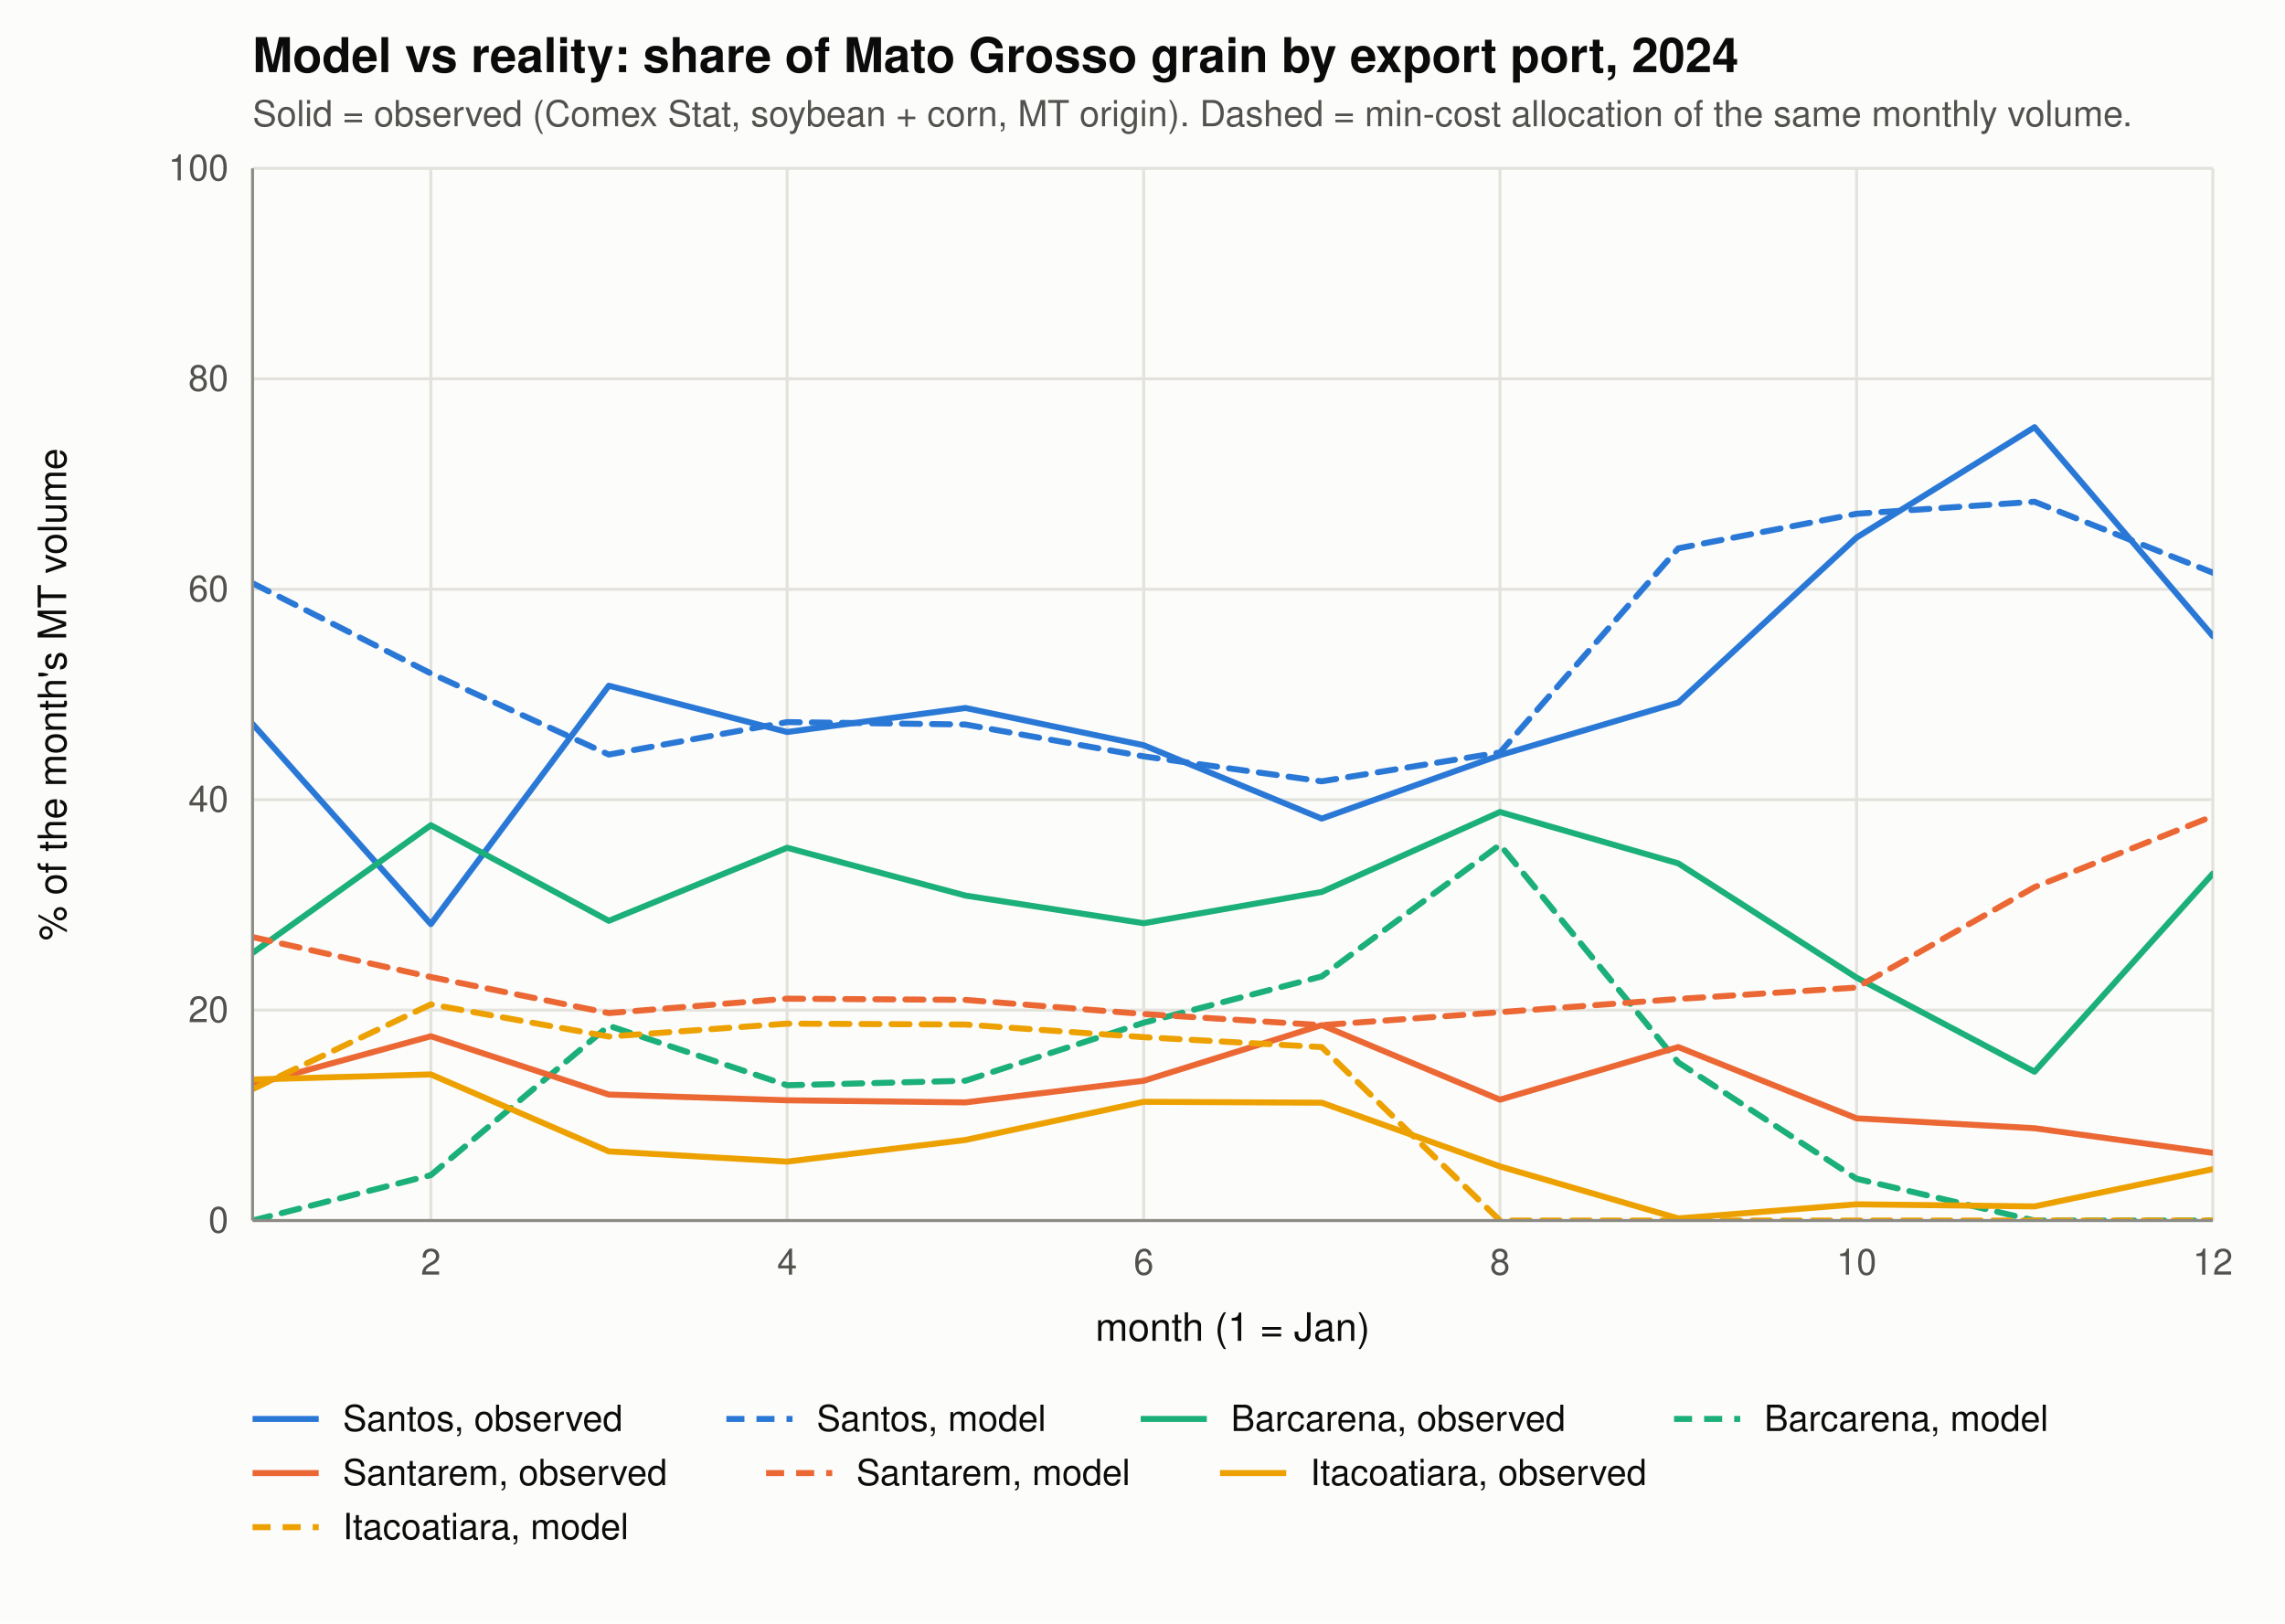
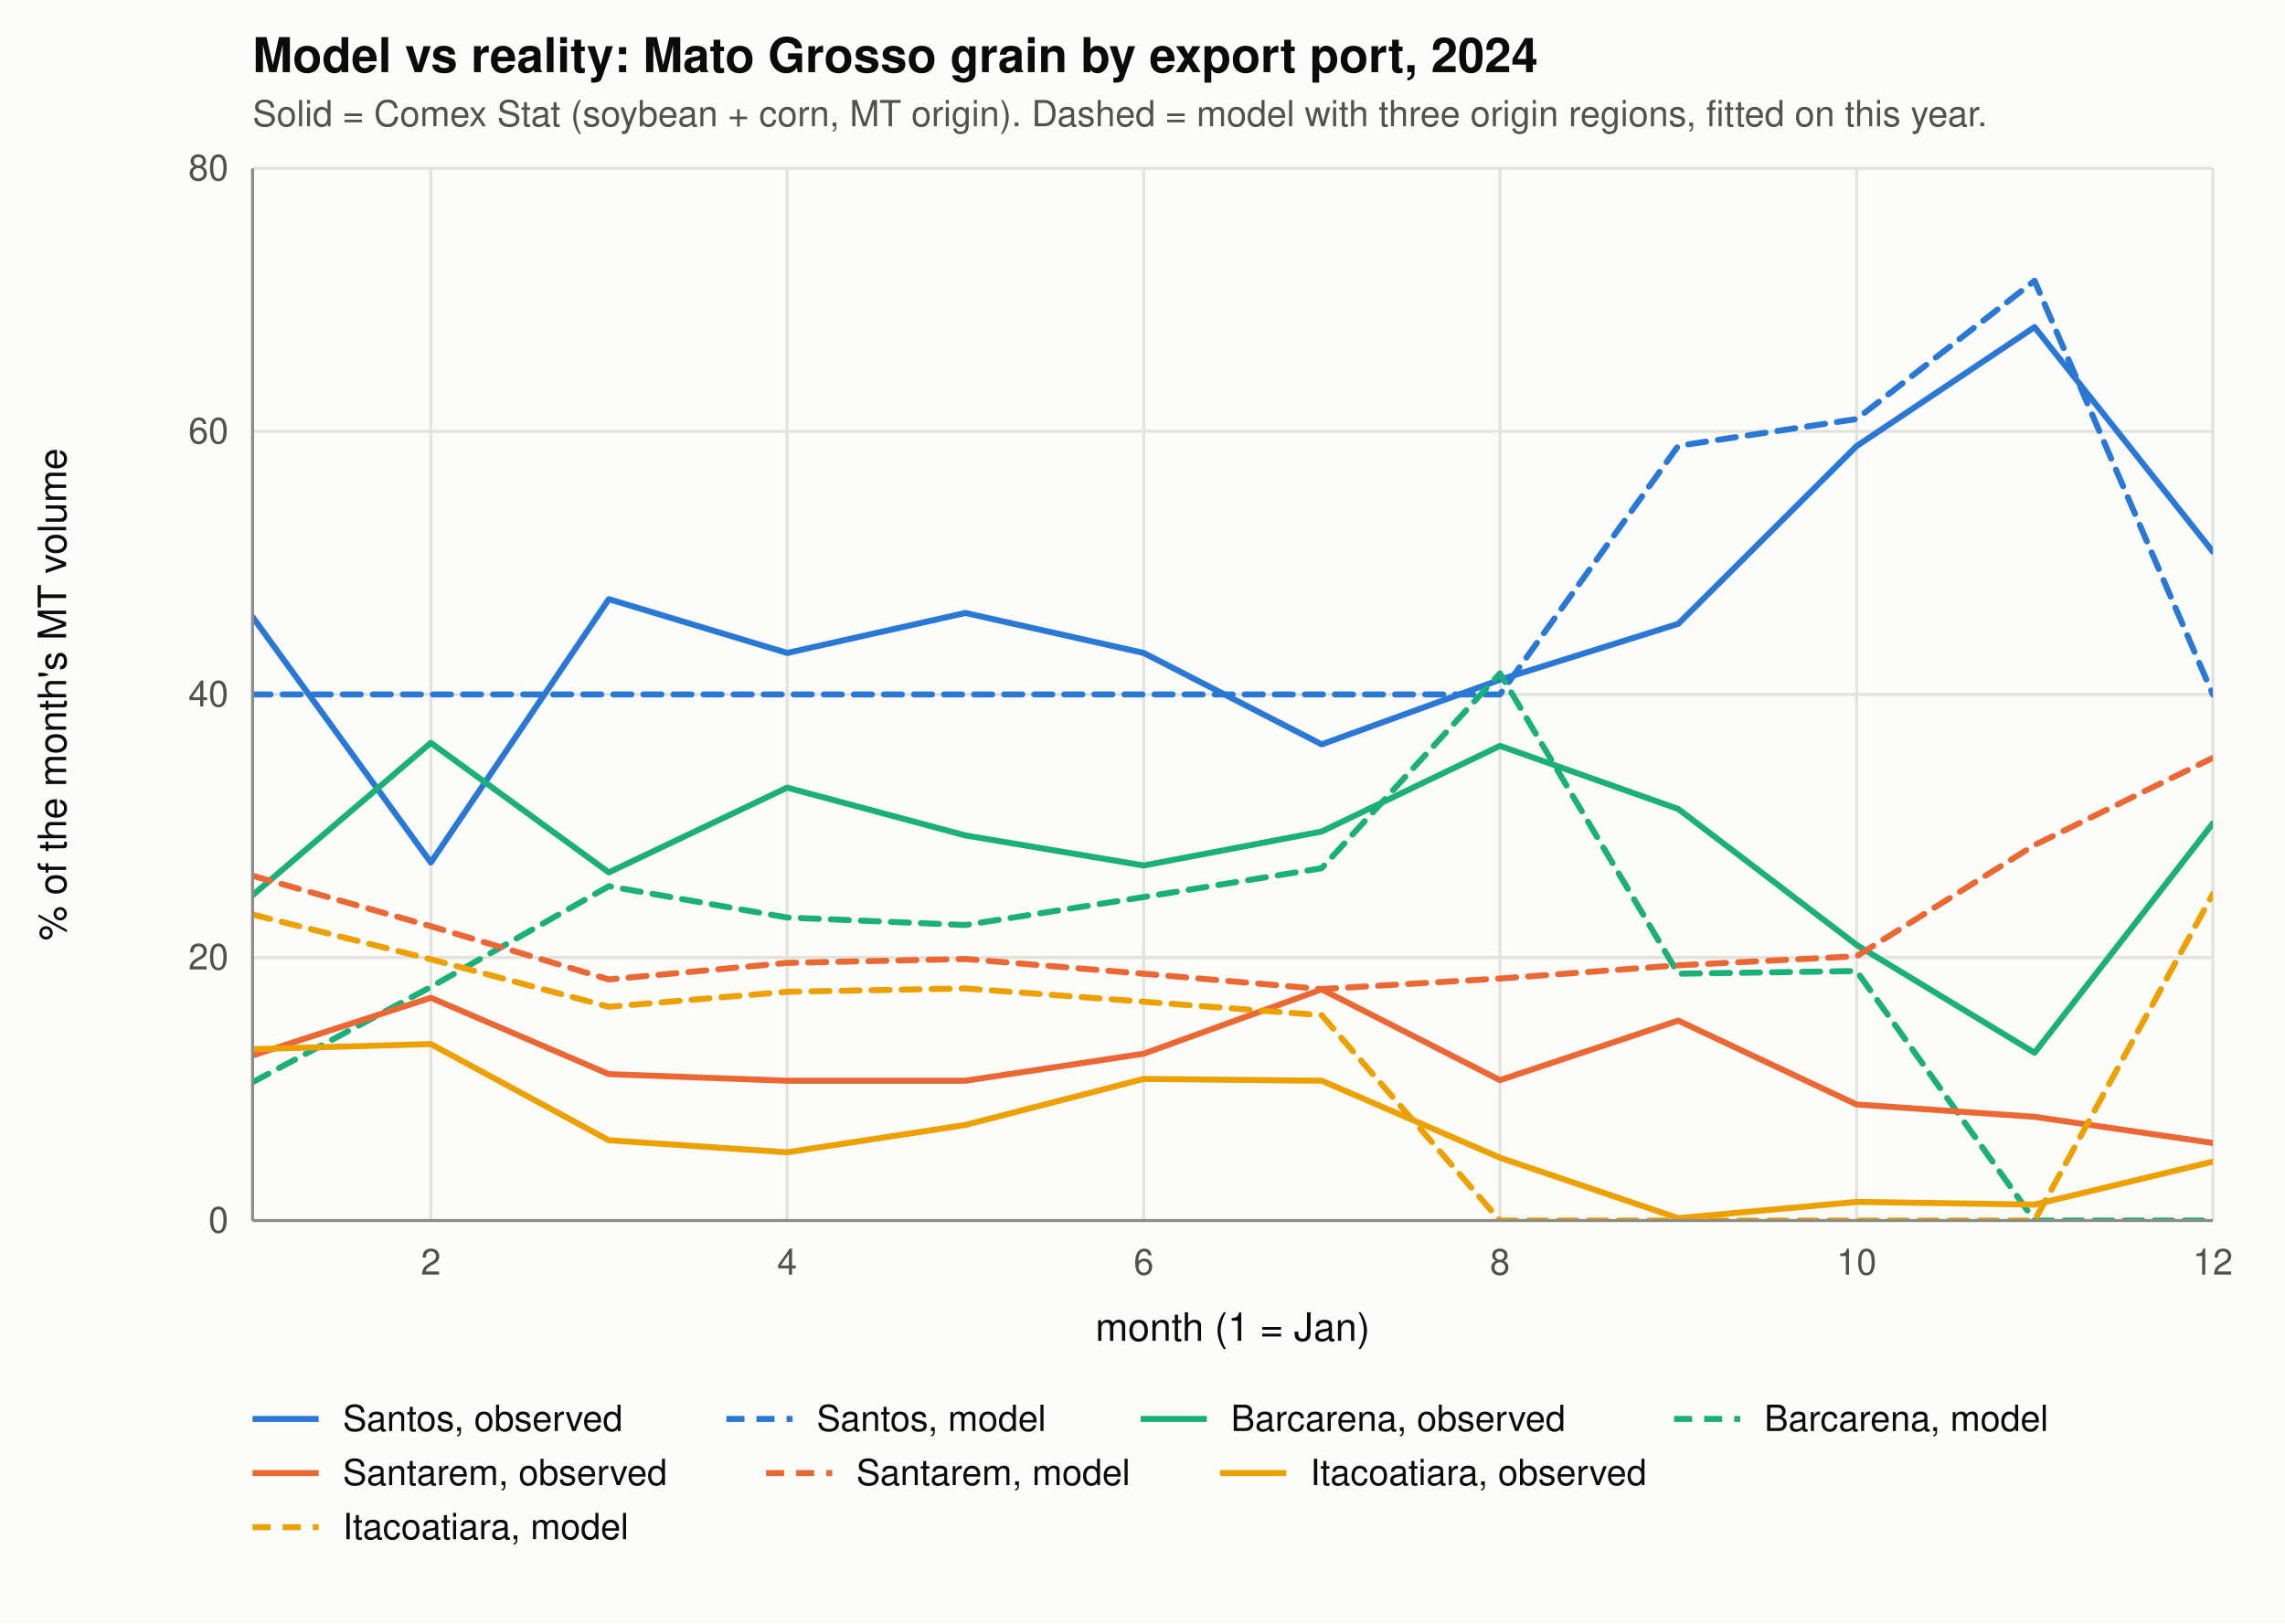
<svg xmlns="http://www.w3.org/2000/svg" viewBox="0 0 760 540" width="760" height="540" font-family="-apple-system, Segoe UI, Helvetica, Arial, sans-serif">
  <rect width="760" height="540" fill="#fcfcfb" />
  <text x="84" y="24" text-anchor="start" font-size="16" fill="#0b0b0b">
-     <tspan font-weight="600">Model vs reality: share of Mato Grosso grain by export port, 2024</tspan>
+     <tspan font-weight="600">Model vs reality: Mato Grosso grain by export port, 2024</tspan>
  </text>
-   <text x="84" y="42" text-anchor="start" font-size="12" fill="#52514e">Solid = observed (Comex Stat, soybean + corn, MT origin). Dashed = min-cost allocation of the same monthly volume.</text>
+   <text x="84" y="42" text-anchor="start" font-size="12" fill="#52514e">Solid = Comex Stat (soybean + corn, MT origin). Dashed = model with three origin regions, fitted on this year.</text>
  <defs>
    <clipPath id="plot">
      <rect x="84" y="56" width="652" height="350" />
    </clipPath>
  </defs>
  <line x1="143.3" y1="56" x2="143.3" y2="406" stroke="#e4e2dc" stroke-width="1" />
  <text x="143.3" y="424" text-anchor="middle" font-size="12" fill="#52514e">2</text>
  <line x1="261.8" y1="56" x2="261.8" y2="406" stroke="#e4e2dc" stroke-width="1" />
  <text x="261.8" y="424" text-anchor="middle" font-size="12" fill="#52514e">4</text>
  <line x1="380.4" y1="56" x2="380.4" y2="406" stroke="#e4e2dc" stroke-width="1" />
  <text x="380.4" y="424" text-anchor="middle" font-size="12" fill="#52514e">6</text>
  <line x1="498.9" y1="56" x2="498.9" y2="406" stroke="#e4e2dc" stroke-width="1" />
  <text x="498.9" y="424" text-anchor="middle" font-size="12" fill="#52514e">8</text>
  <line x1="617.5" y1="56" x2="617.5" y2="406" stroke="#e4e2dc" stroke-width="1" />
  <text x="617.5" y="424" text-anchor="middle" font-size="12" fill="#52514e">10</text>
  <line x1="736" y1="56" x2="736" y2="406" stroke="#e4e2dc" stroke-width="1" />
  <text x="736" y="424" text-anchor="middle" font-size="12" fill="#52514e">12</text>
  <line x1="84" y1="406" x2="736" y2="406" stroke="#e4e2dc" stroke-width="1" />
  <text x="76" y="410" text-anchor="end" font-size="12" fill="#52514e">0</text>
-   <line x1="84" y1="336" x2="736" y2="336" stroke="#e4e2dc" stroke-width="1" />
-   <text x="76" y="340" text-anchor="end" font-size="12" fill="#52514e">20</text>
-   <line x1="84" y1="266" x2="736" y2="266" stroke="#e4e2dc" stroke-width="1" />
-   <text x="76" y="270" text-anchor="end" font-size="12" fill="#52514e">40</text>
-   <line x1="84" y1="196" x2="736" y2="196" stroke="#e4e2dc" stroke-width="1" />
-   <text x="76" y="200" text-anchor="end" font-size="12" fill="#52514e">60</text>
-   <line x1="84" y1="126" x2="736" y2="126" stroke="#e4e2dc" stroke-width="1" />
-   <text x="76" y="130" text-anchor="end" font-size="12" fill="#52514e">80</text>
+   <line x1="84" y1="318.5" x2="736" y2="318.5" stroke="#e4e2dc" stroke-width="1" />
+   <text x="76" y="322.5" text-anchor="end" font-size="12" fill="#52514e">20</text>
+   <line x1="84" y1="231" x2="736" y2="231" stroke="#e4e2dc" stroke-width="1" />
+   <text x="76" y="235" text-anchor="end" font-size="12" fill="#52514e">40</text>
+   <line x1="84" y1="143.5" x2="736" y2="143.5" stroke="#e4e2dc" stroke-width="1" />
+   <text x="76" y="147.5" text-anchor="end" font-size="12" fill="#52514e">60</text>
  <line x1="84" y1="56" x2="736" y2="56" stroke="#e4e2dc" stroke-width="1" />
-   <text x="76" y="60" text-anchor="end" font-size="12" fill="#52514e">100</text>
+   <text x="76" y="60" text-anchor="end" font-size="12" fill="#52514e">80</text>
  <g clip-path="url(#plot)">
-     <path d="M84 240.8 L143.3 307.4 L202.5 228.1 L261.8 243.5 L321.1 235.5 L380.4 247.9 L439.6 272.3 L498.9 251.2 L558.2 233.7 L617.5 178.8 L676.7 142.1 L736 211.6 " fill="none" stroke="#2a78d6" stroke-width="2" stroke-linejoin="round" stroke-linecap="round" stroke-dasharray="" />
-     <path d="M84 194 L143.3 224 L202.5 251 L261.8 240.2 L321.1 241 L380.4 251.6 L439.6 259.9 L498.9 250.3 L558.2 182.4 L617.5 170.9 L676.7 166.9 L736 190.5 " fill="none" stroke="#2a78d6" stroke-width="2" stroke-linejoin="round" stroke-linecap="round" stroke-dasharray="6 4" />
-     <path d="M84 317 L143.3 274.5 L202.5 306.3 L261.8 282 L321.1 297.9 L380.4 307.1 L439.6 296.7 L498.9 270.1 L558.2 287.2 L617.5 325.2 L676.7 356.5 L736 290.6 " fill="none" stroke="#1baf7a" stroke-width="2" stroke-linejoin="round" stroke-linecap="round" stroke-dasharray="" />
-     <path d="M84 406 L143.3 390.9 L202.5 341.2 L261.8 361 L321.1 359.5 L380.4 340.2 L439.6 324.8 L498.9 281 L558.2 353.4 L617.5 392.1 L676.7 406 L736 406 " fill="none" stroke="#1baf7a" stroke-width="2" stroke-linejoin="round" stroke-linecap="round" stroke-dasharray="6 4" />
-     <path d="M84 360.9 L143.3 344.7 L202.5 364.1 L261.8 366 L321.1 366.7 L380.4 359.5 L439.6 341 L498.9 365.8 L558.2 348.3 L617.5 372 L676.7 375.3 L736 383.5 " fill="none" stroke="#eb6834" stroke-width="2" stroke-linejoin="round" stroke-linecap="round" stroke-dasharray="" />
-     <path d="M84 311.7 L143.3 325 L202.5 337 L261.8 332.2 L321.1 332.6 L380.4 337.3 L439.6 341 L498.9 336.7 L558.2 332.3 L617.5 328.5 L676.7 295.1 L736 271.5 " fill="none" stroke="#eb6834" stroke-width="2" stroke-linejoin="round" stroke-linecap="round" stroke-dasharray="6 4" />
-     <path d="M84 359.1 L143.3 357.4 L202.5 383 L261.8 386.4 L321.1 379.2 L380.4 366.5 L439.6 366.8 L498.9 388 L558.2 405.3 L617.5 400.6 L676.7 401.3 L736 388.9 " fill="none" stroke="#eda100" stroke-width="2" stroke-linejoin="round" stroke-linecap="round" stroke-dasharray="" />
-     <path d="M84 362.3 L143.3 334.1 L202.5 344.8 L261.8 340.5 L321.1 340.8 L380.4 345 L439.6 348.3 L498.9 406 L558.2 406 L617.5 406 L676.7 406 L736 406 " fill="none" stroke="#eda100" stroke-width="2" stroke-linejoin="round" stroke-linecap="round" stroke-dasharray="6 4" />
+     <path d="M84 205.2 L143.3 286.9 L202.5 199.3 L261.8 217.2 L321.1 203.9 L380.4 217.2 L439.6 247.6 L498.9 226.1 L558.2 207.5 L617.5 148.4 L676.7 108.8 L736 183.5 " fill="none" stroke="#2a78d6" stroke-width="2" stroke-linejoin="round" stroke-linecap="round" stroke-dasharray="" />
+     <path d="M84 231 L143.3 231 L202.5 231 L261.8 231 L321.1 231 L380.4 231 L439.6 231 L498.9 231 L558.2 148.3 L617.5 139.4 L676.7 93.4 L736 231 " fill="none" stroke="#2a78d6" stroke-width="2" stroke-linejoin="round" stroke-linecap="round" stroke-dasharray="6 4" />
+     <path d="M84 297.8 L143.3 247.1 L202.5 290.2 L261.8 262 L321.1 277.9 L380.4 287.9 L439.6 276.6 L498.9 248.1 L558.2 269.1 L617.5 314.3 L676.7 350.2 L736 273.9 " fill="none" stroke="#1baf7a" stroke-width="2" stroke-linejoin="round" stroke-linecap="round" stroke-dasharray="" />
+     <path d="M84 360 L143.3 328.3 L202.5 294.8 L261.8 305.2 L321.1 307.7 L380.4 298.4 L439.6 288.8 L498.9 224 L558.2 323.9 L617.5 323 L676.7 406 L736 406 " fill="none" stroke="#1baf7a" stroke-width="2" stroke-linejoin="round" stroke-linecap="round" stroke-dasharray="6 4" />
+     <path d="M84 351.1 L143.3 331.9 L202.5 357.3 L261.8 359.5 L321.1 359.5 L380.4 350.5 L439.6 329.1 L498.9 359.3 L558.2 339.5 L617.5 367.4 L676.7 371.5 L736 380.2 " fill="none" stroke="#eb6834" stroke-width="2" stroke-linejoin="round" stroke-linecap="round" stroke-dasharray="" />
+     <path d="M84 291.3 L143.3 308.1 L202.5 325.8 L261.8 320.3 L321.1 319 L380.4 323.9 L439.6 329 L498.9 325.5 L558.2 321.1 L617.5 318.1 L676.7 281.1 L736 252.1 " fill="none" stroke="#eb6834" stroke-width="2" stroke-linejoin="round" stroke-linecap="round" stroke-dasharray="6 4" />
+     <path d="M84 349 L143.3 347.3 L202.5 379.3 L261.8 383.3 L321.1 374.2 L380.4 358.9 L439.6 359.5 L498.9 385.1 L558.2 405.2 L617.5 399.8 L676.7 400.7 L736 386.4 " fill="none" stroke="#eda100" stroke-width="2" stroke-linejoin="round" stroke-linecap="round" stroke-dasharray="" />
+     <path d="M84 304.2 L143.3 319.1 L202.5 334.9 L261.8 329.9 L321.1 328.8 L380.4 333.2 L439.6 337.7 L498.9 406 L558.2 406 L617.5 406 L676.7 406 L736 297.4 " fill="none" stroke="#eda100" stroke-width="2" stroke-linejoin="round" stroke-linecap="round" stroke-dasharray="6 4" />
  </g>
  <line x1="84" y1="406" x2="736" y2="406" stroke="#8d8b85" stroke-width="1" />
  <line x1="84" y1="56" x2="84" y2="406" stroke="#8d8b85" stroke-width="1" />
  <text x="410" y="446" text-anchor="middle" font-size="13" fill="#0b0b0b">month (1 = Jan)</text>
  <text transform="translate(22 231) rotate(-90)" text-anchor="middle" font-size="13" fill="#0b0b0b">% of the month's MT volume</text>
  <line x1="84" y1="472" x2="106" y2="472" stroke="#2a78d6" stroke-width="2" stroke-dasharray="" />
  <text x="114" y="476" text-anchor="start" font-size="12" fill="#0b0b0b">Santos, observed</text>
  <line x1="241.6" y1="472" x2="263.6" y2="472" stroke="#2a78d6" stroke-width="2" stroke-dasharray="6 4" />
  <text x="271.6" y="476" text-anchor="start" font-size="12" fill="#0b0b0b">Santos, model</text>
  <line x1="379.4" y1="472" x2="401.4" y2="472" stroke="#1baf7a" stroke-width="2" stroke-dasharray="" />
  <text x="409.4" y="476" text-anchor="start" font-size="12" fill="#0b0b0b">Barcarena, observed</text>
  <line x1="556.8" y1="472" x2="578.8" y2="472" stroke="#1baf7a" stroke-width="2" stroke-dasharray="6 4" />
  <text x="586.8" y="476" text-anchor="start" font-size="12" fill="#0b0b0b">Barcarena, model</text>
  <line x1="84" y1="490" x2="106" y2="490" stroke="#eb6834" stroke-width="2" stroke-dasharray="" />
  <text x="114" y="494" text-anchor="start" font-size="12" fill="#0b0b0b">Santarem, observed</text>
  <line x1="254.8" y1="490" x2="276.8" y2="490" stroke="#eb6834" stroke-width="2" stroke-dasharray="6 4" />
  <text x="284.8" y="494" text-anchor="start" font-size="12" fill="#0b0b0b">Santarem, model</text>
  <line x1="405.8" y1="490" x2="427.8" y2="490" stroke="#eda100" stroke-width="2" stroke-dasharray="" />
  <text x="435.8" y="494" text-anchor="start" font-size="12" fill="#0b0b0b">Itacoatiara, observed</text>
  <line x1="84" y1="508" x2="106" y2="508" stroke="#eda100" stroke-width="2" stroke-dasharray="6 4" />
  <text x="114" y="512" text-anchor="start" font-size="12" fill="#0b0b0b">Itacoatiara, model</text>
</svg>
